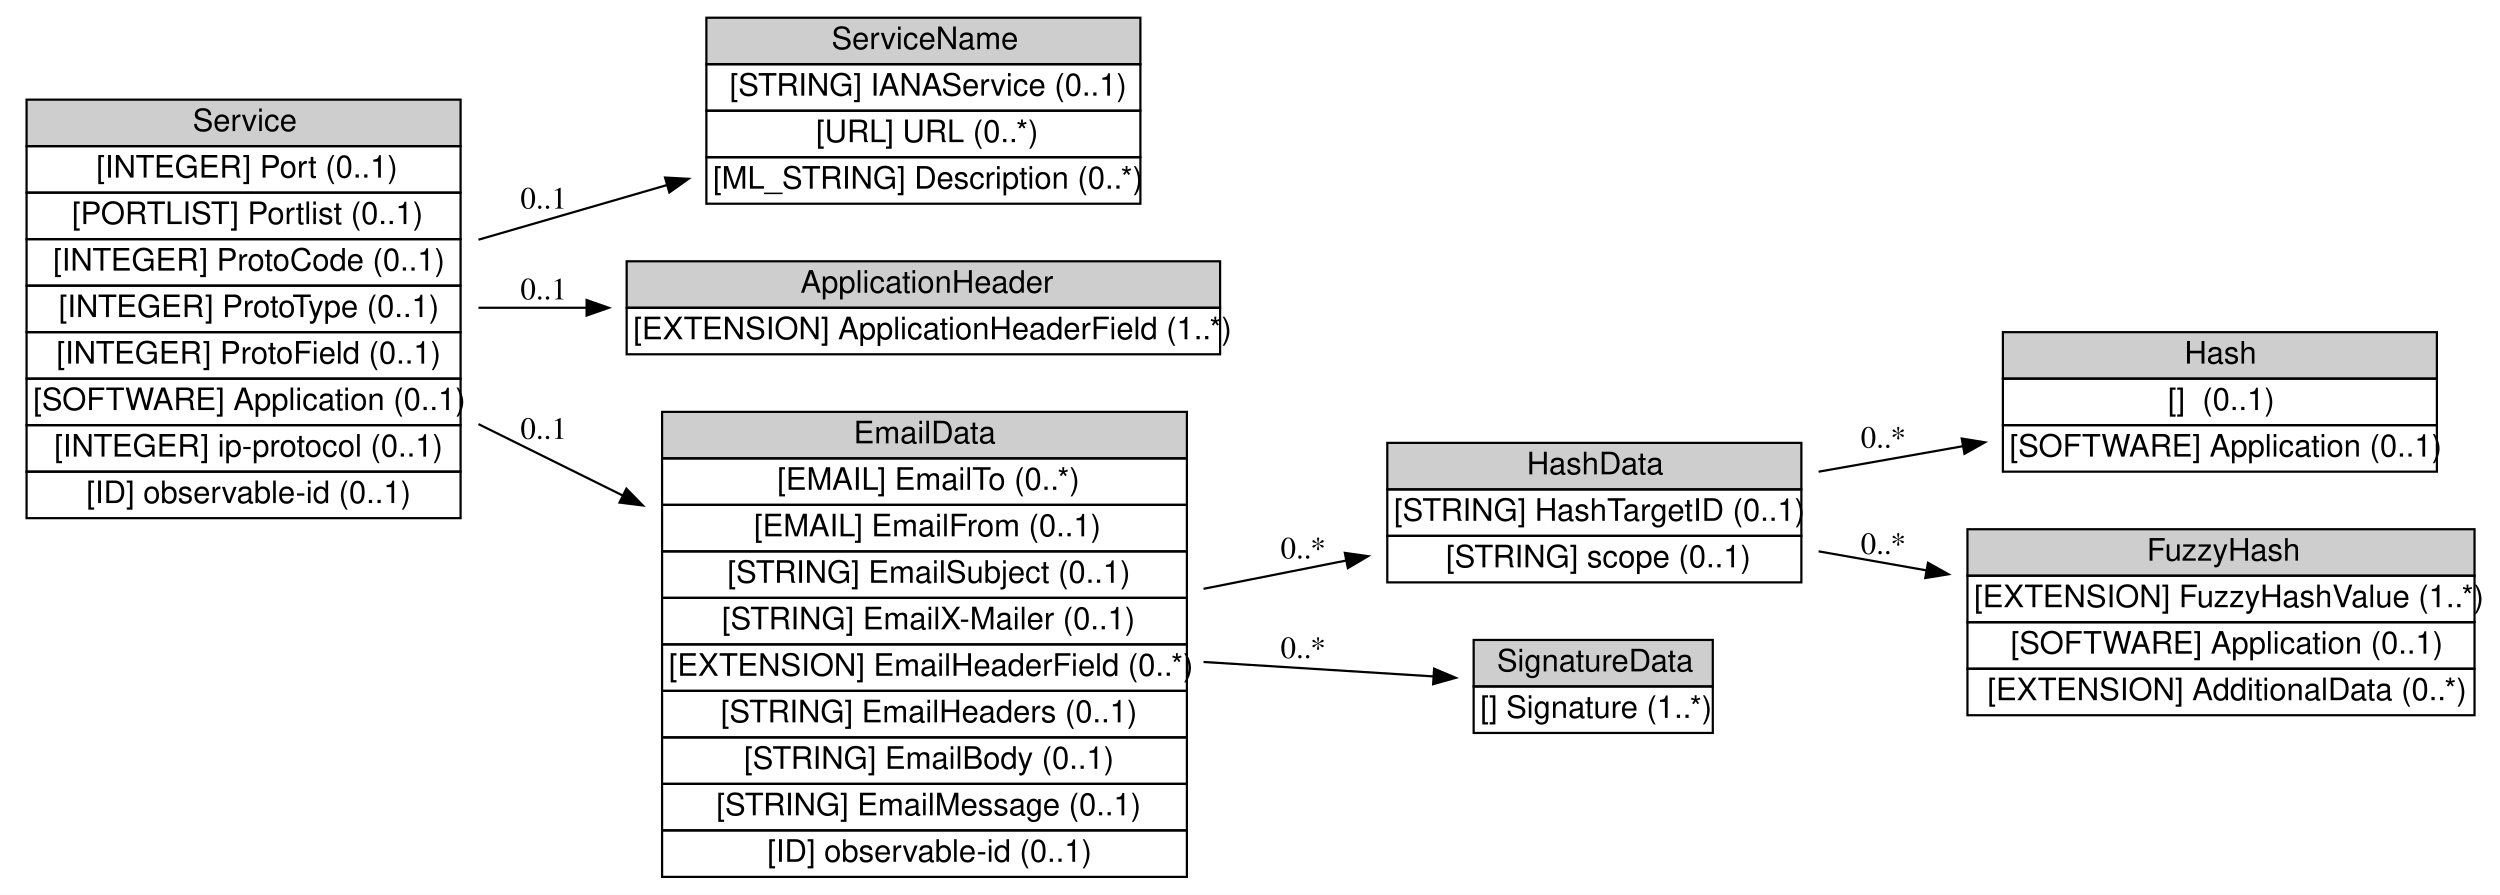
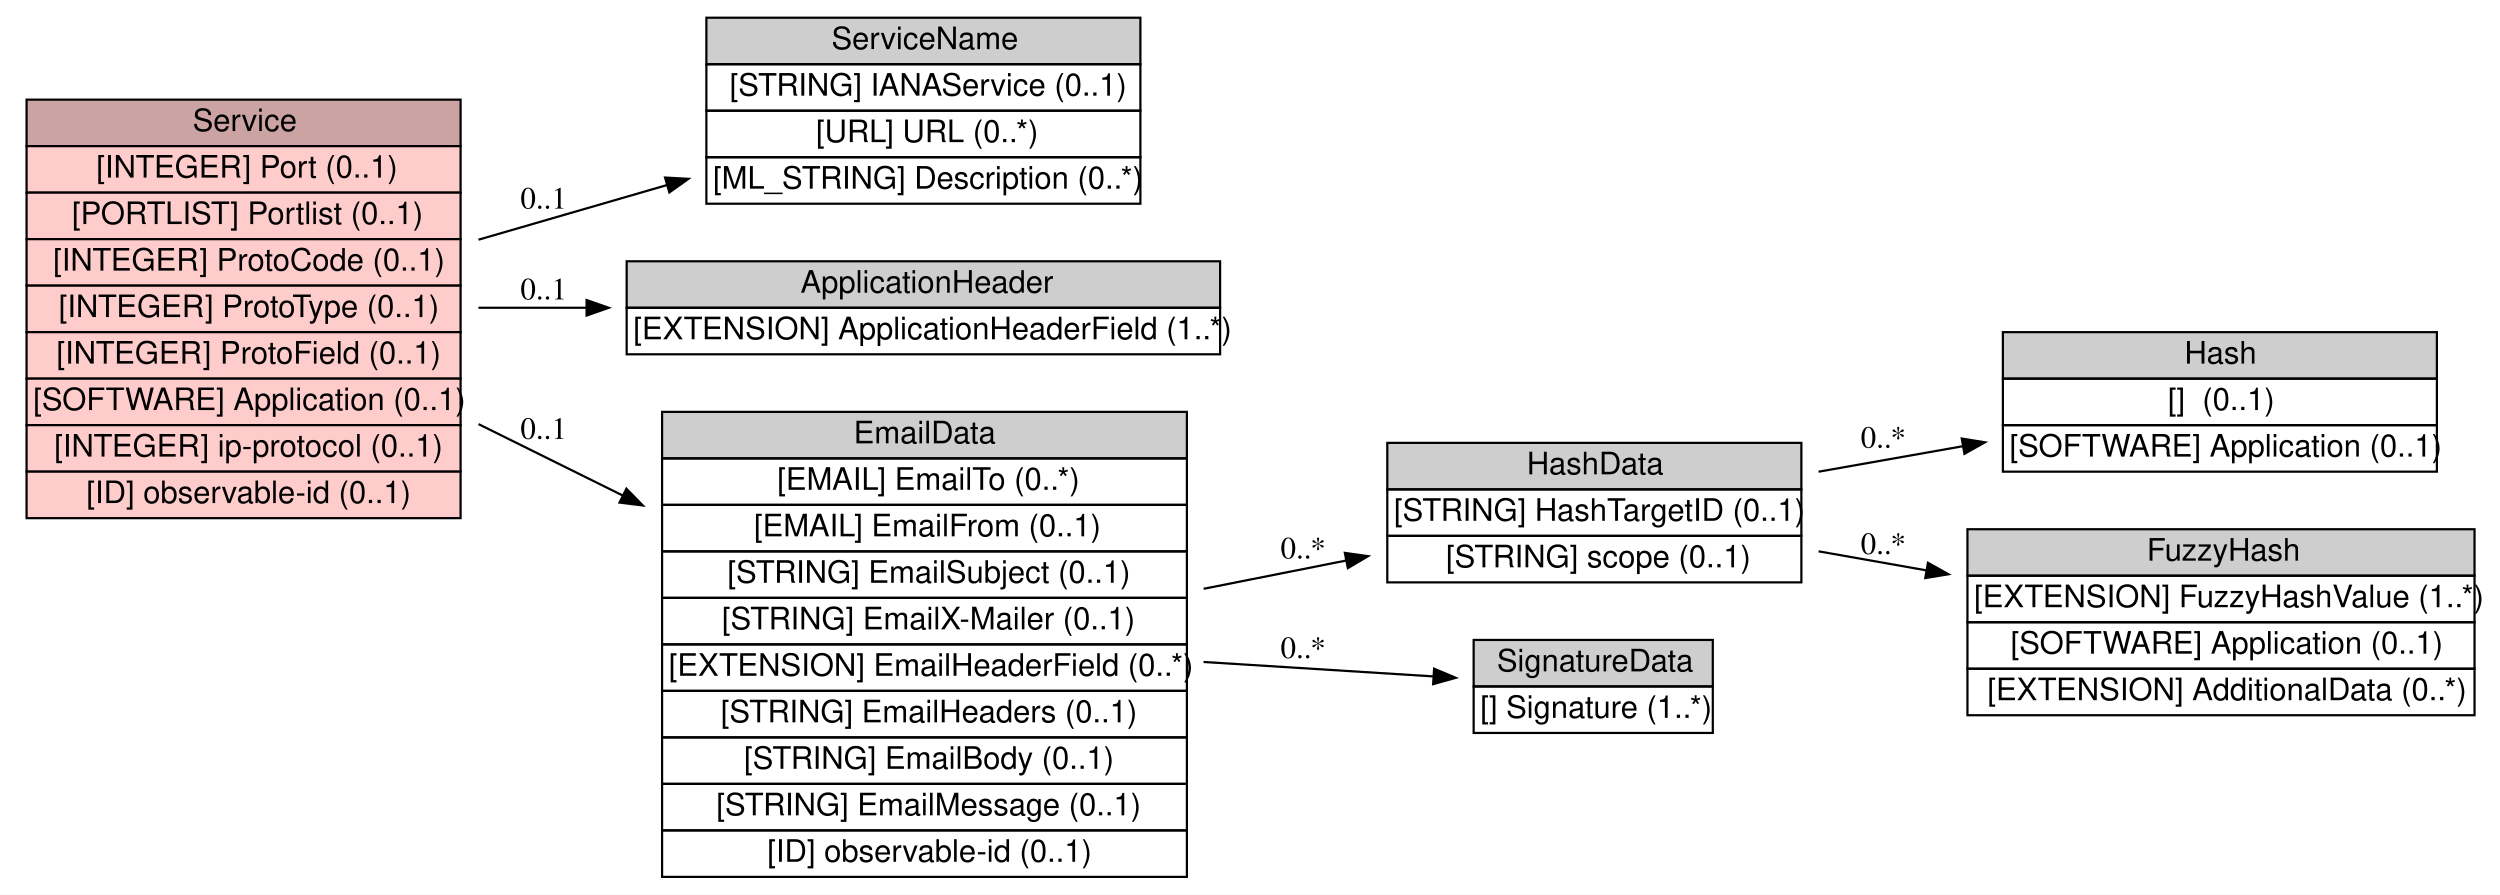
<svg xmlns="http://www.w3.org/2000/svg" xmlns:xlink="http://www.w3.org/1999/xlink" width="1129pt" height="404pt" viewBox="0.00 0.00 1129.00 404.00">
  <g id="graph0" class="graph" transform="scale(1 1) rotate(0) translate(4 400)">
    <polygon fill="#ffffff" stroke="transparent" points="-4,4 -4,-400 1125,-400 1125,4 -4,4" />
    <g id="node1" class="node">
      <g id="a_node1_0">
        <a xlink:href="/html/IODEFv2/Service.html" xlink:title="The Service class describes a network service. The service is described by a protocol, port, protocol header field, and application providing or using the service. ">
-           <polygon fill="#cecece" stroke="transparent" points="8,-334 8,-355 204,-355 204,-334 8,-334" />
+           <polygon fill="#cca3a3" stroke="transparent" points="8,-334 8,-355 204,-355 204,-334 8,-334" />
          <polygon fill="none" stroke="#000000" points="8,-334 8,-355 204,-355 204,-334 8,-334" />
          <text text-anchor="start" x="83" y="-340.8" font-family="Nimbus Sans L" font-size="14.00" fill="#000000">Service</text>
        </a>
      </g>
      <g id="a_node1_1">
        <a xlink:href="/html/IODEFv2/Service.html" xlink:title="A port number.">
+           <polygon fill="#ffcccc" stroke="transparent" points="8,-313 8,-334 204,-334 204,-313 8,-313" />
          <polygon fill="none" stroke="#000000" points="8,-313 8,-334 204,-334 204,-313 8,-313" />
          <text text-anchor="start" x="39.5" y="-319.8" font-family="Nimbus Sans L" font-size="14.00" fill="#000000">[INTEGER] Port (0..1)</text>
        </a>
      </g>
      <g id="a_node1_2">
        <a xlink:href="/html/IODEFv2/Service.html" xlink:title="A list of port numbers.">
+           <polygon fill="#ffcccc" stroke="transparent" points="8,-292 8,-313 204,-313 204,-292 8,-292" />
          <polygon fill="none" stroke="#000000" points="8,-292 8,-313 204,-313 204,-292 8,-292" />
          <text text-anchor="start" x="28.5" y="-298.8" font-family="Nimbus Sans L" font-size="14.00" fill="#000000">[PORTLIST] Portlist (0..1)</text>
        </a>
      </g>
      <g id="a_node1_3">
        <a xlink:href="/html/IODEFv2/Service.html" xlink:title="A transport-layer (Layer 4) protocol- specific code field (e.g., ICMP code field).">
+           <polygon fill="#ffcccc" stroke="transparent" points="8,-271 8,-292 204,-292 204,-271 8,-271" />
          <polygon fill="none" stroke="#000000" points="8,-271 8,-292 204,-292 204,-271 8,-271" />
          <text text-anchor="start" x="20" y="-277.8" font-family="Nimbus Sans L" font-size="14.00" fill="#000000">[INTEGER] ProtoCode (0..1)</text>
        </a>
      </g>
      <g id="a_node1_4">
        <a xlink:href="/html/IODEFv2/Service.html" xlink:title="A transport-layer (Layer 4) protocol- specific type field (e.g., ICMP type field).">
+           <polygon fill="#ffcccc" stroke="transparent" points="8,-250 8,-271 204,-271 204,-250 8,-250" />
          <polygon fill="none" stroke="#000000" points="8,-250 8,-271 204,-271 204,-250 8,-250" />
          <text text-anchor="start" x="22.5" y="-256.8" font-family="Nimbus Sans L" font-size="14.00" fill="#000000">[INTEGER] ProtoType (0..1)</text>
        </a>
      </g>
      <g id="a_node1_5">
        <a xlink:href="/html/IODEFv2/Service.html" xlink:title="A transport-layer (Layer 4) protocol- specific flag field (e.g., TCP flag field).">
+           <polygon fill="#ffcccc" stroke="transparent" points="8,-229 8,-250 204,-250 204,-229 8,-229" />
          <polygon fill="none" stroke="#000000" points="8,-229 8,-250 204,-250 204,-229 8,-229" />
          <text text-anchor="start" x="21.5" y="-235.8" font-family="Nimbus Sans L" font-size="14.00" fill="#000000">[INTEGER] ProtoField (0..1)</text>
        </a>
      </g>
      <g id="a_node1_6">
        <a xlink:href="/html/IODEFv2/Service.html" xlink:title="The application acting as either the client or the server for the service.">
+           <polygon fill="#ffcccc" stroke="transparent" points="8,-208 8,-229 204,-229 204,-208 8,-208" />
          <polygon fill="none" stroke="#000000" points="8,-208 8,-229 204,-229 204,-208 8,-208" />
          <text text-anchor="start" x="11" y="-214.8" font-family="Nimbus Sans L" font-size="14.00" fill="#000000">[SOFTWARE] Application (0..1)</text>
        </a>
      </g>
      <g id="a_node1_7">
        <a xlink:href="/html/IODEFv2/Service.html" xlink:title="The IANA-assigned IP protocol number per [IANA.Protocols].  The attribute MUST be set if a Port, Portlist, ProtoCode, ProtoType, or ProtoField class is present.">
+           <polygon fill="#ffcccc" stroke="transparent" points="8,-187 8,-208 204,-208 204,-187 8,-187" />
          <polygon fill="none" stroke="#000000" points="8,-187 8,-208 204,-208 204,-187 8,-187" />
          <text text-anchor="start" x="20.5" y="-193.8" font-family="Nimbus Sans L" font-size="14.00" fill="#000000">[INTEGER] ip-protocol (0..1)</text>
        </a>
      </g>
      <g id="a_node1_8">
        <a xlink:href="/html/IODEFv2/Service.html" xlink:title="See Section 3.3.2.">
+           <polygon fill="#ffcccc" stroke="transparent" points="8,-166 8,-187 204,-187 204,-166 8,-166" />
          <polygon fill="none" stroke="#000000" points="8,-166 8,-187 204,-187 204,-166 8,-166" />
          <text text-anchor="start" x="35" y="-172.8" font-family="Nimbus Sans L" font-size="14.00" fill="#000000">[ID] observable-id (0..1)</text>
        </a>
      </g>
    </g>
    <g id="node2" class="node">
      <g id="a_node2_9">
        <a xlink:href="/html/IODEFv2/ServiceName.html" xlink:title="The ServiceName class identifies an application protocol. It can be described by referencing an IANA-registered protocol, by referencing a URL, or with free-form text. ">
          <polygon fill="#cecece" stroke="transparent" points="315,-371 315,-392 511,-392 511,-371 315,-371" />
          <polygon fill="none" stroke="#000000" points="315,-371 315,-392 511,-392 511,-371 315,-371" />
          <text text-anchor="start" x="371.5" y="-377.8" font-family="Nimbus Sans L" font-size="14.00" fill="#000000">ServiceName</text>
        </a>
      </g>
      <g id="a_node2_10">
        <a xlink:href="/html/IODEFv2/ServiceName.html" xlink:title="The name of the service per the &quot;Service Name&quot; field of the registry [IANA.Ports].">
          <polygon fill="none" stroke="#000000" points="315,-350 315,-371 511,-371 511,-350 315,-350" />
          <text text-anchor="start" x="325.5" y="-356.8" font-family="Nimbus Sans L" font-size="14.00" fill="#000000">[STRING] IANAService (0..1)</text>
        </a>
      </g>
      <g id="a_node2_11">
        <a xlink:href="/html/IODEFv2/ServiceName.html" xlink:title="A URL to a resource describing the service.">
          <polygon fill="none" stroke="#000000" points="315,-329 315,-350 511,-350 511,-329 315,-329" />
          <text text-anchor="start" x="364.5" y="-335.8" font-family="Nimbus Sans L" font-size="14.00" fill="#000000">[URL] URL (0..*)</text>
        </a>
      </g>
      <g id="a_node2_12">
        <a xlink:href="/html/IODEFv2/ServiceName.html" xlink:title="A free-form text description of the service.">
          <polygon fill="none" stroke="#000000" points="315,-308 315,-329 511,-329 511,-308 315,-308" />
          <text text-anchor="start" x="318" y="-314.8" font-family="Nimbus Sans L" font-size="14.00" fill="#000000">[ML_STRING] Description (0..*)</text>
        </a>
      </g>
    </g>
    <g id="edge1" class="edge">
      <path fill="none" stroke="#000000" d="M212.082,-291.753C239.523,-299.709 269.206,-308.314 297.121,-316.406" />
      <polygon fill="#000000" stroke="#000000" points="296.335,-319.822 306.914,-319.245 298.284,-313.099 296.335,-319.822" />
      <text text-anchor="middle" x="241.5" y="-305.8" font-family="Times,serif" font-size="14.00" fill="#000000">0..1</text>
    </g>
    <g id="node3" class="node">
      <g id="a_node3_13">
        <a xlink:href="/html/IODEFv2/ApplicationHeader.html" xlink:title="The ApplicationHeader class describes arbitrary fields from a protocol header and its corresponding value. ">
          <polygon fill="#cecece" stroke="transparent" points="279,-261 279,-282 547,-282 547,-261 279,-261" />
          <polygon fill="none" stroke="#000000" points="279,-261 279,-282 547,-282 547,-261 279,-261" />
          <text text-anchor="start" x="357.5" y="-267.8" font-family="Nimbus Sans L" font-size="14.00" fill="#000000">ApplicationHeader</text>
        </a>
      </g>
      <g id="a_node3_14">
        <a xlink:href="/html/IODEFv2/ApplicationHeader.html" xlink:title="A field name and value in a protocol header.  The name attribute MUST be set to the field name.  The field value MUST be set in the element content.">
          <polygon fill="none" stroke="#000000" points="279,-240 279,-261 547,-261 547,-240 279,-240" />
          <text text-anchor="start" x="282" y="-246.8" font-family="Nimbus Sans L" font-size="14.00" fill="#000000">[EXTENSION] ApplicationHeaderField (1..*)</text>
        </a>
      </g>
    </g>
    <g id="edge2" class="edge">
      <path fill="none" stroke="#000000" d="M212.082,-261C227.798,-261 244.25,-261 260.683,-261" />
      <polygon fill="#000000" stroke="#000000" points="260.906,-264.5 270.906,-261 260.906,-257.5 260.906,-264.5" />
      <text text-anchor="middle" x="241.5" y="-264.8" font-family="Times,serif" font-size="14.00" fill="#000000">0..1</text>
    </g>
    <g id="node4" class="node">
      <g id="a_node4_15">
        <a xlink:href="/html/IODEFv2/EmailData.html" xlink:title="The EmailData class describes headers from an email message and cryptographic hashes and signatures applied to it. ">
          <polygon fill="#cecece" stroke="transparent" points="295,-193 295,-214 532,-214 532,-193 295,-193" />
          <polygon fill="none" stroke="#000000" points="295,-193 295,-214 532,-214 532,-193 295,-193" />
          <text text-anchor="start" x="381.5" y="-199.8" font-family="Nimbus Sans L" font-size="14.00" fill="#000000">EmailData</text>
        </a>
      </g>
      <g id="a_node4_16">
        <a xlink:href="/html/IODEFv2/EmailData.html" xlink:title="The value of the &quot;To:&quot; header field (Section 3.6.3 of [RFC5322]) in an email.">
          <polygon fill="none" stroke="#000000" points="295,-172 295,-193 532,-193 532,-172 295,-172" />
          <text text-anchor="start" x="347" y="-178.8" font-family="Nimbus Sans L" font-size="14.00" fill="#000000">[EMAIL] EmailTo (0..*)</text>
        </a>
      </g>
      <g id="a_node4_17">
        <a xlink:href="/html/IODEFv2/EmailData.html" xlink:title="The value of the &quot;From:&quot; header field (Section 3.6.2 of [RFC5322]) in an email.">
          <polygon fill="none" stroke="#000000" points="295,-151 295,-172 532,-172 532,-151 295,-151" />
          <text text-anchor="start" x="336.5" y="-157.8" font-family="Nimbus Sans L" font-size="14.00" fill="#000000">[EMAIL] EmailFrom (0..1)</text>
        </a>
      </g>
      <g id="a_node4_18">
        <a xlink:href="/html/IODEFv2/EmailData.html" xlink:title="The value of the &quot;Subject:&quot; header field in an email.  See Section 3.6.5 of [RFC5322].">
          <polygon fill="none" stroke="#000000" points="295,-130 295,-151 532,-151 532,-130 295,-130" />
          <text text-anchor="start" x="324.5" y="-136.8" font-family="Nimbus Sans L" font-size="14.00" fill="#000000">[STRING] EmailSubject (0..1)</text>
        </a>
      </g>
      <g id="a_node4_19">
        <a xlink:href="/html/IODEFv2/EmailData.html" xlink:title="The value of the &quot;X-Mailer:&quot; header field in an email.">
          <polygon fill="none" stroke="#000000" points="295,-109 295,-130 532,-130 532,-109 295,-109" />
          <text text-anchor="start" x="322" y="-115.8" font-family="Nimbus Sans L" font-size="14.00" fill="#000000">[STRING] EmailX-Mailer (0..1)</text>
        </a>
      </g>
      <g id="a_node4_20">
        <a xlink:href="/html/IODEFv2/EmailData.html" xlink:title="The header name and value of an arbitrary header field of the email message.  The name attribute MUST be set to the header name.  The header value MUST be set in the element body.  The dtype attribute MUST be set to &quot;string&quot;.">
          <polygon fill="none" stroke="#000000" points="295,-88 295,-109 532,-109 532,-88 295,-88" />
          <text text-anchor="start" x="298" y="-94.8" font-family="Nimbus Sans L" font-size="14.00" fill="#000000">[EXTENSION] EmailHeaderField (0..*)</text>
        </a>
      </g>
      <g id="a_node4_21">
        <a xlink:href="/html/IODEFv2/EmailData.html" xlink:title="The headers of an email message.">
          <polygon fill="none" stroke="#000000" points="295,-67 295,-88 532,-88 532,-67 295,-67" />
          <text text-anchor="start" x="321.5" y="-73.8" font-family="Nimbus Sans L" font-size="14.00" fill="#000000">[STRING] EmailHeaders (0..1)</text>
        </a>
      </g>
      <g id="a_node4_22">
        <a xlink:href="/html/IODEFv2/EmailData.html" xlink:title="The body of an email message.">
          <polygon fill="none" stroke="#000000" points="295,-46 295,-67 532,-67 532,-46 295,-46" />
          <text text-anchor="start" x="332" y="-52.8" font-family="Nimbus Sans L" font-size="14.00" fill="#000000">[STRING] EmailBody (0..1)</text>
        </a>
      </g>
      <g id="a_node4_23">
        <a xlink:href="/html/IODEFv2/EmailData.html" xlink:title="The headers and body of an email message.">
          <polygon fill="none" stroke="#000000" points="295,-25 295,-46 532,-46 532,-25 295,-25" />
          <text text-anchor="start" x="319.5" y="-31.8" font-family="Nimbus Sans L" font-size="14.00" fill="#000000">[STRING] EmailMessage (0..1)</text>
        </a>
      </g>
      <g id="a_node4_24">
        <a xlink:href="/html/IODEFv2/EmailData.html" xlink:title="See Section 3.3.2.">
          <polygon fill="none" stroke="#000000" points="295,-4 295,-25 532,-25 532,-4 295,-4" />
          <text text-anchor="start" x="342.5" y="-10.8" font-family="Nimbus Sans L" font-size="14.00" fill="#000000">[ID] observable-id (0..1)</text>
        </a>
      </g>
    </g>
    <g id="edge7" class="edge">
      <path fill="none" stroke="#000000" d="M212.082,-208.477C233.103,-198.07 255.44,-187.01 277.289,-176.192" />
      <polygon fill="#000000" stroke="#000000" points="278.879,-179.311 286.288,-171.737 275.773,-173.037 278.879,-179.311" />
      <text text-anchor="middle" x="241.5" y="-201.8" font-family="Times,serif" font-size="14.00" fill="#000000">0..1</text>
    </g>
    <g id="node5" class="node">
      <g id="a_node5_25">
        <a xlink:href="/html/IODEFv2/HashData.html" xlink:title="The HashData class describes different types of hashes on a given object (e.g., file, part of a file, email). ">
          <polygon fill="#cecece" stroke="transparent" points="622.5,-179 622.5,-200 809.5,-200 809.5,-179 622.5,-179" />
          <polygon fill="none" stroke="#000000" points="622.5,-179 622.5,-200 809.5,-200 809.5,-179 622.5,-179" />
          <text text-anchor="start" x="685.5" y="-185.8" font-family="Nimbus Sans L" font-size="14.00" fill="#000000">HashData</text>
        </a>
      </g>
      <g id="a_node5_26">
        <a xlink:href="/html/IODEFv2/HashData.html" xlink:title="An identifier that references a subset of the object being hashed.  The semantics of this identifier are specified by the scope attribute.">
          <polygon fill="none" stroke="#000000" points="622.5,-158 622.5,-179 809.5,-179 809.5,-158 622.5,-158" />
          <text text-anchor="start" x="625.5" y="-164.8" font-family="Nimbus Sans L" font-size="14.00" fill="#000000">[STRING] HashTargetID (0..1)</text>
        </a>
      </g>
      <g id="a_node5_27">
        <a xlink:href="/html/IODEFv2/HashData.html" xlink:title="A means by which to extend the scope attribute.  See Section 5.1.1.">
          <polygon fill="none" stroke="#000000" points="622.5,-137 622.5,-158 809.5,-158 809.5,-137 622.5,-137" />
          <text text-anchor="start" x="649" y="-143.8" font-family="Nimbus Sans L" font-size="14.00" fill="#000000">[STRING] scope (0..1)</text>
        </a>
      </g>
    </g>
    <g id="edge5" class="edge">
      <path fill="none" stroke="#000000" d="M539.534,-134.098C560.919,-138.339 582.98,-142.715 603.947,-146.874" />
      <polygon fill="#000000" stroke="#000000" points="603.329,-150.319 613.818,-148.832 604.691,-143.453 603.329,-150.319" />
      <text text-anchor="middle" x="584.5" y="-147.8" font-family="Times,serif" font-size="14.00" fill="#000000">0..*</text>
    </g>
    <g id="node8" class="node">
      <g id="a_node8_28">
        <a xlink:href="/html/IODEFv2/SignatureData.html" xlink:title="The SignatureData class describes different types of digital signatures on an object. ">
          <polygon fill="#cecece" stroke="transparent" points="661.5,-90 661.5,-111 769.5,-111 769.5,-90 661.5,-90" />
          <polygon fill="none" stroke="#000000" points="661.5,-90 661.5,-111 769.5,-111 769.5,-90 661.5,-90" />
          <text text-anchor="start" x="672" y="-96.8" font-family="Nimbus Sans L" font-size="14.00" fill="#000000">SignatureData</text>
        </a>
      </g>
      <g id="a_node8_29">
        <a xlink:href="/html/IODEFv2/SignatureData.html" xlink:title="A given signature.  See Section 4.2 of [W3C.XMLSIG].">
          <polygon fill="none" stroke="#000000" points="661.5,-69 661.5,-90 769.5,-90 769.5,-69 661.5,-69" />
          <text text-anchor="start" x="664.5" y="-75.8" font-family="Nimbus Sans L" font-size="14.00" fill="#000000">[] Signature (1..*)</text>
        </a>
      </g>
    </g>
    <g id="edge6" class="edge">
      <path fill="none" stroke="#000000" d="M539.534,-101.052C574.881,-98.832 612.078,-96.496 643.12,-94.546" />
      <polygon fill="#000000" stroke="#000000" points="643.639,-98.02 653.4,-93.9 643.201,-91.034 643.639,-98.02" />
      <text text-anchor="middle" x="584.5" y="-102.8" font-family="Times,serif" font-size="14.00" fill="#000000">0..*</text>
    </g>
    <g id="node6" class="node">
      <g id="a_node6_30">
        <a xlink:href="/html/IODEFv2/Hash.html" xlink:title="The Hash class describes a cryptographic hash value; the algorithm and application used to generate it; and the canonicalization method applied to the object being hashed. ">
          <polygon fill="#cecece" stroke="transparent" points="900.5,-229 900.5,-250 1096.5,-250 1096.5,-229 900.5,-229" />
          <polygon fill="none" stroke="#000000" points="900.5,-229 900.5,-250 1096.5,-250 1096.5,-229 900.5,-229" />
          <text text-anchor="start" x="982.5" y="-235.8" font-family="Nimbus Sans L" font-size="14.00" fill="#000000">Hash</text>
        </a>
      </g>
      <g id="a_node6_31">
        <a xlink:href="/html/IODEFv2/Hash.html" xlink:title="The canonicalization method used on the object being hashed.  See Section 4.3.1 of [W3C.XMLSIG].">
          <polygon fill="none" stroke="#000000" points="900.5,-208 900.5,-229 1096.5,-229 1096.5,-208 900.5,-208" />
          <text text-anchor="start" x="975" y="-214.8" font-family="Nimbus Sans L" font-size="14.00" fill="#000000">[]  (0..1)</text>
        </a>
      </g>
      <g id="a_node6_32">
        <a xlink:href="/html/IODEFv2/Hash.html" xlink:title="The application used to calculate the hash.">
          <polygon fill="none" stroke="#000000" points="900.5,-187 900.5,-208 1096.5,-208 1096.5,-187 900.5,-187" />
          <text text-anchor="start" x="903.5" y="-193.8" font-family="Nimbus Sans L" font-size="14.00" fill="#000000">[SOFTWARE] Application (0..1)</text>
        </a>
      </g>
    </g>
    <g id="edge3" class="edge">
      <path fill="none" stroke="#000000" d="M817.27,-186.981C838.432,-190.719 860.885,-194.686 882.514,-198.508" />
      <polygon fill="#000000" stroke="#000000" points="881.93,-201.959 892.387,-200.252 883.148,-195.066 881.93,-201.959" />
      <text text-anchor="middle" x="846.5" y="-197.8" font-family="Times,serif" font-size="14.00" fill="#000000">0..*</text>
    </g>
    <g id="node7" class="node">
      <g id="a_node7_33">
        <a xlink:href="/html/IODEFv2/FuzzyHash.html" xlink:title="The FuzzyHash class describes a fuzzy hash and the application used to generate it. ">
          <polygon fill="#cecece" stroke="transparent" points="884.5,-140 884.5,-161 1113.5,-161 1113.5,-140 884.5,-140" />
          <polygon fill="none" stroke="#000000" points="884.5,-140 884.5,-161 1113.5,-161 1113.5,-140 884.5,-140" />
          <text text-anchor="start" x="965.5" y="-146.8" font-family="Nimbus Sans L" font-size="14.00" fill="#000000">FuzzyHash</text>
        </a>
      </g>
      <g id="a_node7_34">
        <a xlink:href="/html/IODEFv2/FuzzyHash.html" xlink:title="The computed fuzzy hash value.">
          <polygon fill="none" stroke="#000000" points="884.5,-119 884.5,-140 1113.5,-140 1113.5,-119 884.5,-119" />
          <text text-anchor="start" x="887.5" y="-125.8" font-family="Nimbus Sans L" font-size="14.00" fill="#000000">[EXTENSION] FuzzyHashValue (1..*)</text>
        </a>
      </g>
      <g id="a_node7_35">
        <a xlink:href="/html/IODEFv2/FuzzyHash.html" xlink:title="The application used to calculate the hash.">
          <polygon fill="none" stroke="#000000" points="884.5,-98 884.5,-119 1113.5,-119 1113.5,-98 884.5,-98" />
          <text text-anchor="start" x="904" y="-104.8" font-family="Nimbus Sans L" font-size="14.00" fill="#000000">[SOFTWARE] Application (0..1)</text>
        </a>
      </g>
      <g id="a_node7_36">
        <a xlink:href="/html/IODEFv2/FuzzyHash.html" xlink:title="Mechanism by which to extend the data model.">
          <polygon fill="none" stroke="#000000" points="884.5,-77 884.5,-98 1113.5,-98 1113.5,-77 884.5,-77" />
          <text text-anchor="start" x="893.5" y="-83.8" font-family="Nimbus Sans L" font-size="14.00" fill="#000000">[EXTENSION] AdditionalData (0..*)</text>
        </a>
      </g>
    </g>
    <g id="edge4" class="edge">
      <path fill="none" stroke="#000000" d="M817.27,-151.019C833.017,-148.237 849.479,-145.329 865.784,-142.448" />
      <polygon fill="#000000" stroke="#000000" points="866.67,-145.846 875.909,-140.659 865.452,-138.952 866.67,-145.846" />
      <text text-anchor="middle" x="846.5" y="-149.8" font-family="Times,serif" font-size="14.00" fill="#000000">0..*</text>
    </g>
  </g>
</svg>
